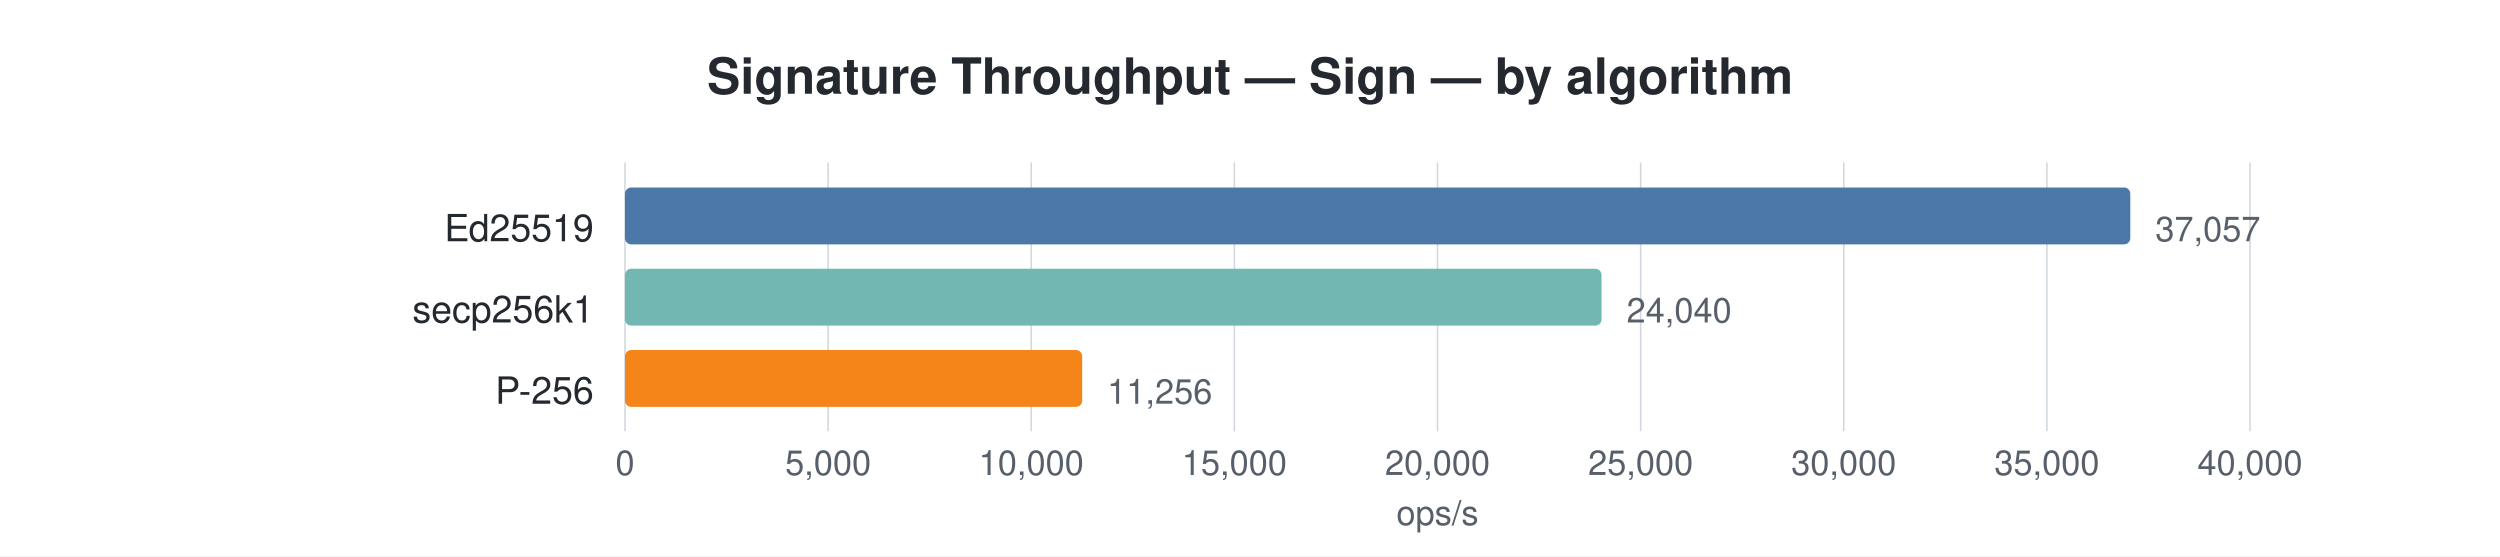
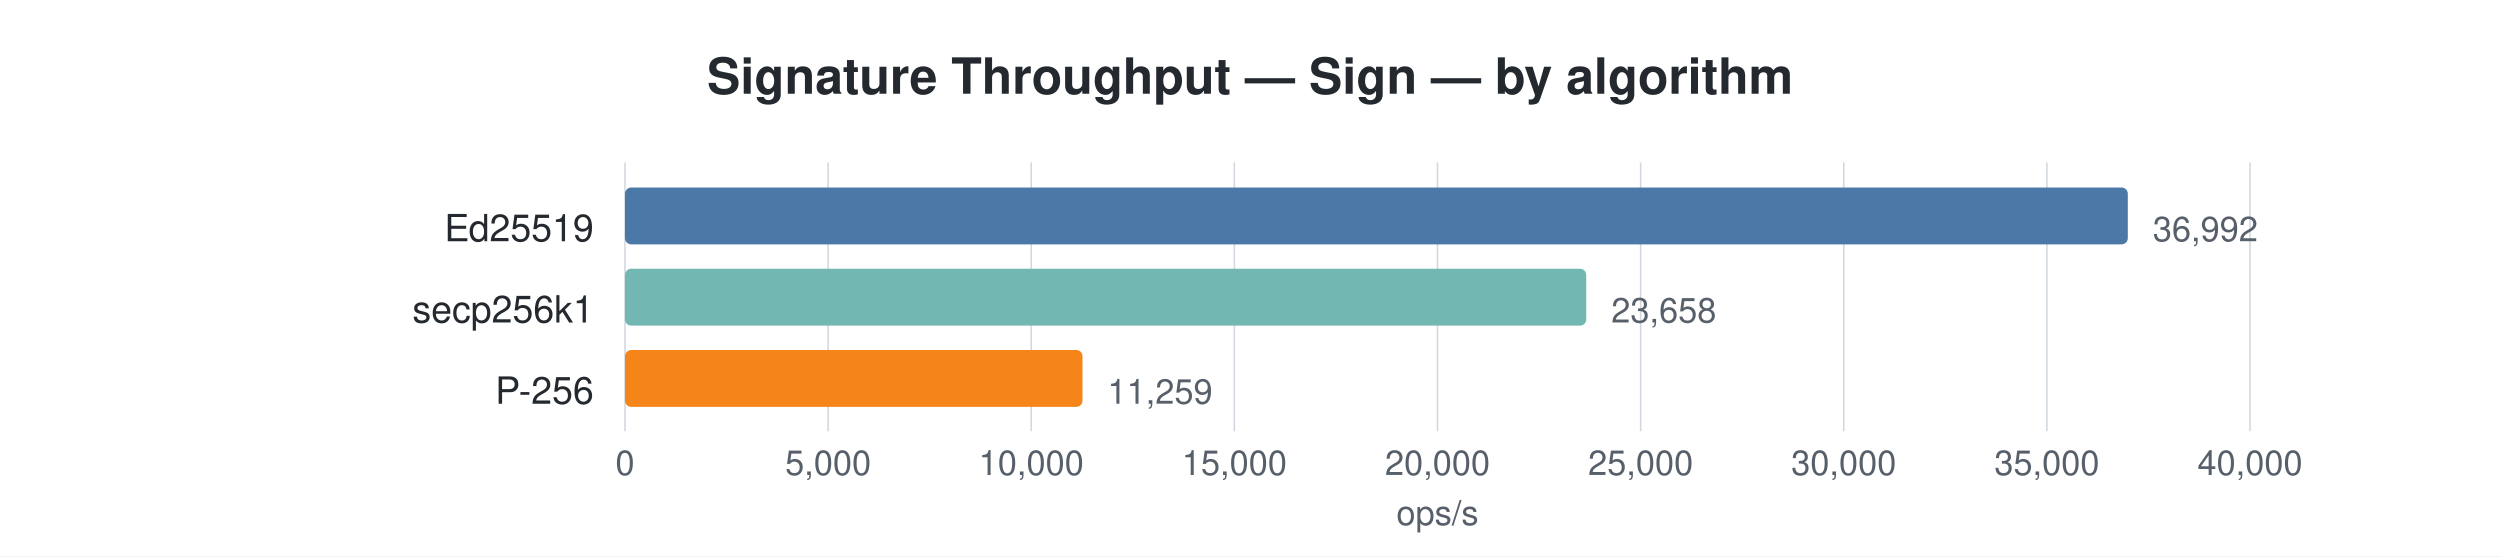
<svg xmlns="http://www.w3.org/2000/svg" width="800" height="178" viewBox="0 0 800 178">
  <style>
text { font-family: -apple-system, BlinkMacSystemFont, "Segoe UI", Helvetica, Arial, sans-serif; }
.title { font-size: 16px; font-weight: 600; fill: #24292f; }
.label { font-size: 12px; fill: #24292f; }
.value { font-size: 11px; fill: #57606a; }
.axis-label { font-size: 11px; fill: #57606a; }
.grid { stroke: #d0d7de; stroke-width: 0.5; }
</style>
  <rect width="100%" height="100%" fill="white" />
  <text x="400.0" y="30" text-anchor="middle" class="title">Signature Throughput — Sign — by algorithm</text>
  <line x1="200.0" y1="52.0" x2="200.0" y2="138.0" class="grid" />
  <text x="200.0" y="152.0" text-anchor="middle" class="axis-label">0</text>
  <line x1="265.0" y1="52.0" x2="265.0" y2="138.0" class="grid" />
  <text x="265.0" y="152.0" text-anchor="middle" class="axis-label">5,000</text>
  <line x1="330.0" y1="52.0" x2="330.0" y2="138.0" class="grid" />
  <text x="330.0" y="152.0" text-anchor="middle" class="axis-label">10,000</text>
  <line x1="395.0" y1="52.0" x2="395.0" y2="138.0" class="grid" />
  <text x="395.0" y="152.0" text-anchor="middle" class="axis-label">15,000</text>
  <line x1="460.0" y1="52.0" x2="460.0" y2="138.0" class="grid" />
  <text x="460.0" y="152.0" text-anchor="middle" class="axis-label">20,000</text>
  <line x1="525.0" y1="52.0" x2="525.0" y2="138.0" class="grid" />
  <text x="525.0" y="152.0" text-anchor="middle" class="axis-label">25,000</text>
  <line x1="590.0" y1="52.0" x2="590.0" y2="138.0" class="grid" />
  <text x="590.0" y="152.0" text-anchor="middle" class="axis-label">30,000</text>
  <line x1="655.0" y1="52.0" x2="655.0" y2="138.0" class="grid" />
  <text x="655.0" y="152.0" text-anchor="middle" class="axis-label">35,000</text>
  <line x1="720.0" y1="52.0" x2="720.0" y2="138.0" class="grid" />
  <text x="720.0" y="152.0" text-anchor="middle" class="axis-label">40,000</text>
  <text x="460.0" y="168.0" text-anchor="middle" class="axis-label">ops/s</text>
  <text x="190.0" y="77.2" text-anchor="end" class="label">Ed25519</text>
-   <rect x="200.0" y="60.0" width="481.7" height="18.2" rx="2" fill="#4C78A8" />
-   <text x="689.7" y="77.2" class="value">37,057</text>
+   <rect x="200.0" y="60.0" width="480.9" height="18.2" rx="2" fill="#4C78A8" />
+   <text x="688.9" y="77.2" class="value">36,992</text>
  <text x="190.0" y="103.2" text-anchor="end" class="label">secp256k1</text>
-   <rect x="200.0" y="86.0" width="312.5" height="18.2" rx="2" fill="#72B7B2" />
-   <text x="520.5" y="103.2" class="value">24,040</text>
+   <rect x="200.0" y="86.0" width="307.6" height="18.2" rx="2" fill="#72B7B2" />
+   <text x="515.6" y="103.2" class="value">23,658</text>
  <text x="190.0" y="129.2" text-anchor="end" class="label">P-256</text>
-   <rect x="200.0" y="112.0" width="146.3" height="18.2" rx="2" fill="#F58518" />
-   <text x="354.3" y="129.2" class="value">11,256</text>
+   <rect x="200.0" y="112.0" width="146.4" height="18.2" rx="2" fill="#F58518" />
+   <text x="354.4" y="129.2" class="value">11,259</text>
</svg>
